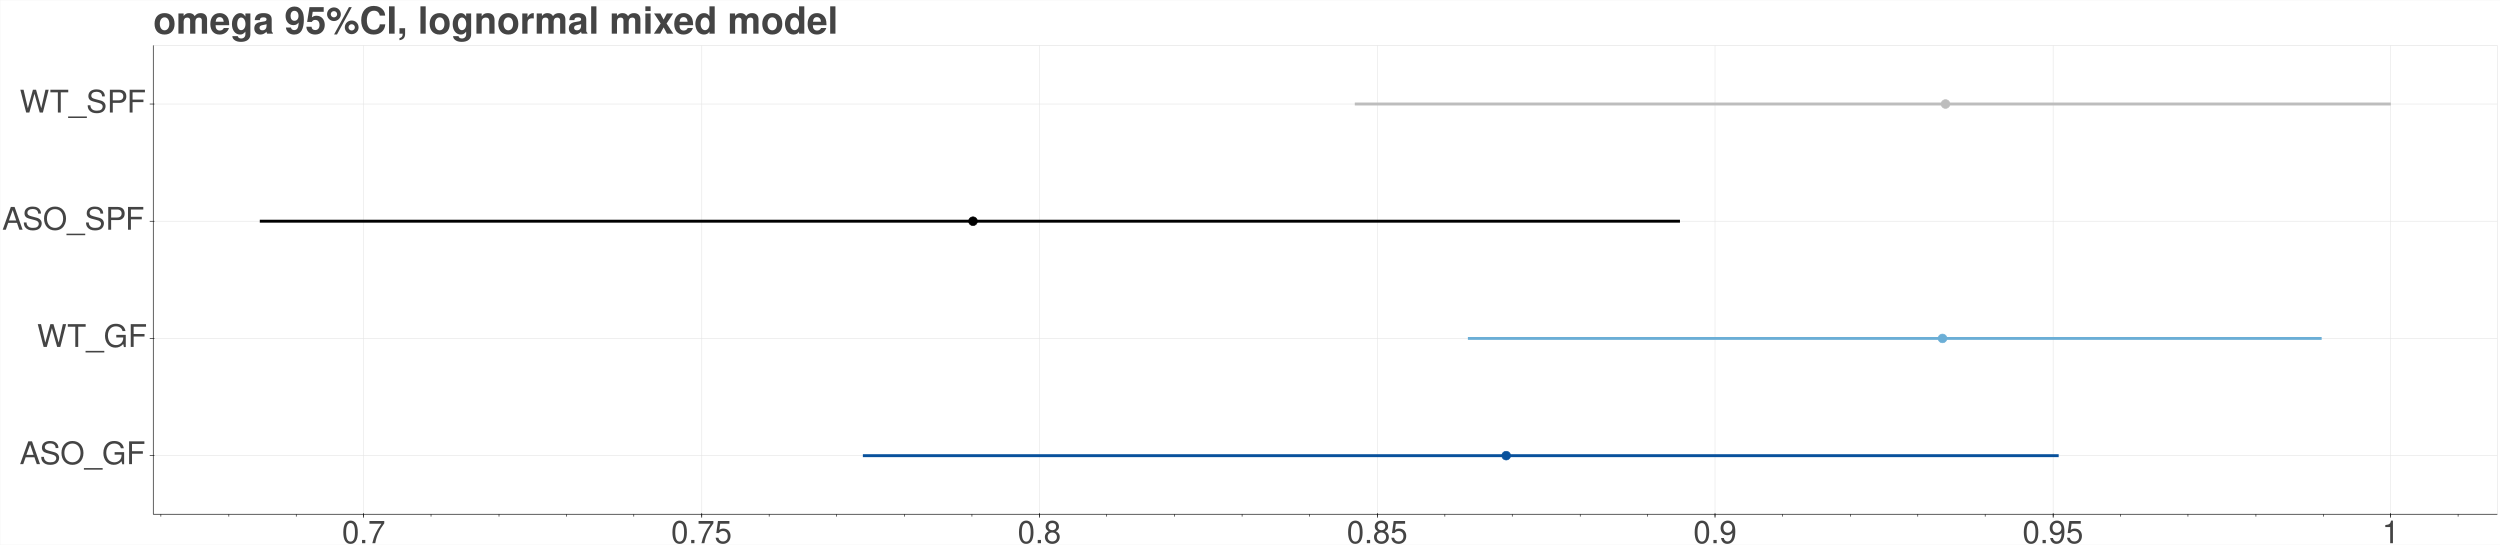
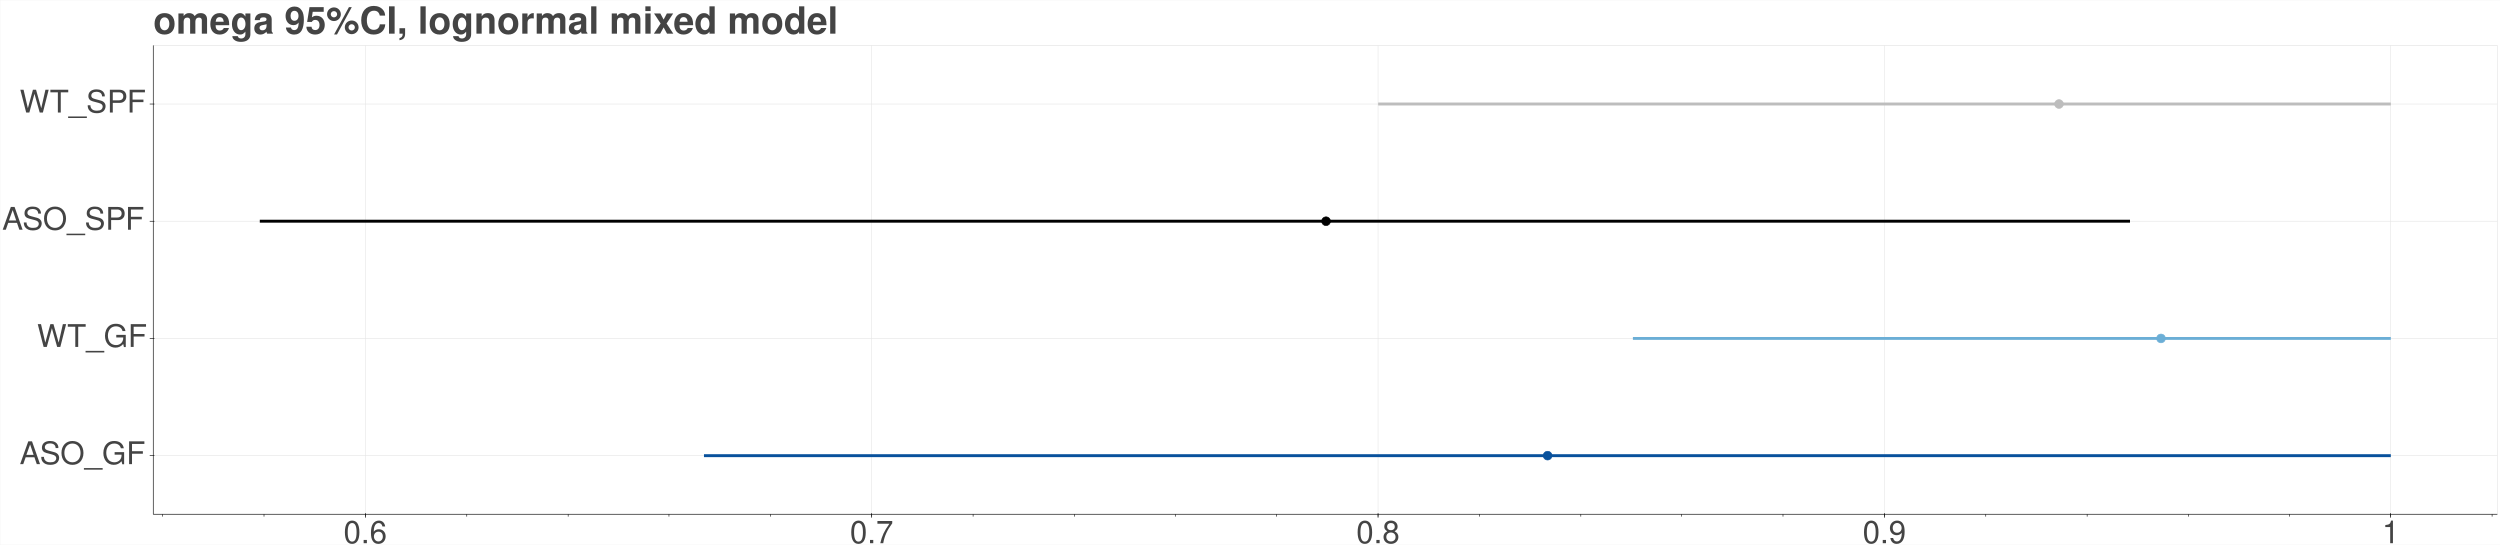
<svg xmlns="http://www.w3.org/2000/svg" version="1.1" width="4266" height="929">
  <defs>
-     <clipPath id="lVHEhKJcgmei">
+     <clipPath id="SRVDZXshNiiO">
      <path fill="none" stroke="none" d="M 0.5 0.5 L 4266.5 0.5 L 4266.5 929.5 L 0.5 929.5 L 0.5 0.5 Z M 261.5 77.5 L 4261.5 77.5 L 4261.5 877.5 L 261.5 877.5 L 261.5 77.5 Z" clip-rule="evenodd" />
    </clipPath>
-     <clipPath id="IyGKOXkoFWha">
+     <clipPath id="IMKhXXWqaDHc">
      <path fill="none" stroke="none" d="M 261.5 77.5 L 4261.5 77.5 L 4261.5 877.5 L 261.5 877.5 L 261.5 77.5 Z" />
    </clipPath>
-     <clipPath id="PGQIdXVihONw">
+     <clipPath id="nyuBULXMuAPu">
      <path fill="none" stroke="none" d="M 261.5 77.5 L 4261.5 77.5 L 4261.5 877.5 L 261.5 877.5 L 261.5 77.5 Z" />
    </clipPath>
-     <clipPath id="lpwsWgbaSoQT">
+     <clipPath id="wtuyphUgDbdE">
      <path fill="none" stroke="none" d="M 261.5 77.5 L 4261.5 77.5 L 4261.5 877.5 L 261.5 877.5 L 261.5 77.5 Z" />
    </clipPath>
-     <clipPath id="UgPgkTbuAwHz">
+     <clipPath id="iNmxZflTOHaV">
      <path fill="none" stroke="none" d="M 261.5 77.5 L 4261.5 77.5 L 4261.5 877.5 L 261.5 877.5 L 261.5 77.5 Z" />
    </clipPath>
-     <clipPath id="kTgSqCxTxckW">
+     <clipPath id="dFsQicwynfTx">
      <path fill="none" stroke="none" d="M 261.5 77.5 L 4261.5 77.5 L 4261.5 877.5 L 261.5 877.5 L 261.5 77.5 Z" />
    </clipPath>
-     <clipPath id="NcTStoCNrMMR">
+     <clipPath id="ZbxVrhFGxsAC">
      <path fill="none" stroke="none" d="M 261.5 77.5 L 4261.5 77.5 L 4261.5 877.5 L 261.5 877.5 L 261.5 77.5 Z" />
    </clipPath>
-     <clipPath id="UinTzKWXPaUS">
+     <clipPath id="TUodiTVoRIyp">
      <path fill="none" stroke="none" d="M 261.5 77.5 L 4261.5 77.5 L 4261.5 877.5 L 261.5 877.5 L 261.5 77.5 Z" />
    </clipPath>
-     <clipPath id="rbwpBbkLAgBM">
+     <clipPath id="TqxoOmdZrLfp">
      <path fill="none" stroke="none" d="M 261.5 77.5 L 4261.5 77.5 L 4261.5 877.5 L 261.5 877.5 L 261.5 77.5 Z" />
    </clipPath>
-     <clipPath id="HwgdXNeBVTxX">
+     <clipPath id="zpxcnFHTModc">
      <path fill="none" stroke="none" d="M 261.5 77.5 L 4261.5 77.5 L 4261.5 877.5 L 261.5 877.5 L 261.5 77.5 Z" />
    </clipPath>
-     <clipPath id="Bvhcmohknpev">
+     <clipPath id="wOCipiesgvcB">
      <path fill="none" stroke="none" d="M 261.5 77.5 L 4261.5 77.5 L 4261.5 877.5 L 261.5 877.5 L 261.5 77.5 Z" />
    </clipPath>
-     <clipPath id="dJxNienmhHmK">
+     <clipPath id="vHJyWtunXVMI">
      <path fill="none" stroke="none" d="M 261.5 77.5 L 4261.5 77.5 L 4261.5 877.5 L 261.5 877.5 L 261.5 77.5 Z" />
    </clipPath>
  </defs>
-   <path fill="rgb(255,255,255)" stroke="none" paint-order="stroke" d="M 0.5 0.5 L 4266.5 0.5 L 4266.5 929.5 L 0.5 929.5 L 0.5 0.5 Z" fill-opacity="1" clip-path="url(#lVHEhKJcgmei)" />
-   <path fill="rgb(255,255,255)" stroke="none" paint-order="stroke" d="M 261.5 77.5 L 4261.5 77.5 L 4261.5 877.5 L 261.5 877.5 L 261.5 77.5 Z" fill-opacity="1" />
-   <path fill="none" stroke="rgb(229,229,229)" paint-order="fill" d="M 261.5 77.5 L 4261.5 77.5 L 4261.5 877.5 L 261.5 877.5 L 261.5 77.5 Z" stroke-opacity="1" stroke-linejoin="bevel" stroke-miterlimit="10" />
-   <path fill="none" stroke="rgb(229,229,229)" paint-order="fill" d="M 620.5 877.5 L 620.5 77.5 M 1197.5 877.5 L 1197.5 77.5 M 1773.5 877.5 L 1773.5 77.5 M 2350.5 877.5 L 2350.5 77.5 M 2926.5 877.5 L 2926.5 77.5 M 3503.5 877.5 L 3503.5 77.5 M 4079.5 877.5 L 4079.5 77.5" stroke-opacity="1" stroke-linejoin="bevel" stroke-miterlimit="10" clip-path="url(#IyGKOXkoFWha)" />
-   <path fill="none" stroke="rgb(229,229,229)" paint-order="fill" d="M 261.5 777.5 L 4261.5 777.5 M 261.5 577.5 L 4261.5 577.5 M 261.5 377.5 L 4261.5 377.5 M 261.5 177.5 L 4261.5 177.5" stroke-opacity="1" stroke-linejoin="bevel" stroke-miterlimit="10" clip-path="url(#PGQIdXVihONw)" />
-   <path fill="rgb(189,189,189)" stroke="rgb(189,189,189)" paint-order="fill" d="M 3327.323 177.5 A 7.5 7.5 0 0 1 3312.323 177.5 A 7.5 7.5 0 0 1 3327.323 177.5" fill-opacity="1" clip-path="url(#lpwsWgbaSoQT)" stroke-opacity="1" stroke-linejoin="bevel" stroke-miterlimit="10" />
-   <path fill="none" stroke="rgb(189,189,189)" paint-order="fill" d="M 2311.817 177.5 L 4079.682 177.5" stroke-opacity="1" stroke-linejoin="bevel" stroke-miterlimit="10" stroke-width="5" clip-path="url(#UgPgkTbuAwHz)" />
-   <path fill="rgb(0,0,0)" stroke="rgb(0,0,0)" paint-order="fill" d="M 1667.83 377.5 A 7.5 7.5 0 0 1 1652.83 377.5 A 7.5 7.5 0 0 1 1667.83 377.5" fill-opacity="1" clip-path="url(#kTgSqCxTxckW)" stroke-opacity="1" stroke-linejoin="bevel" stroke-miterlimit="10" />
-   <path fill="none" stroke="rgb(0,0,0)" paint-order="fill" d="M 443.318 377.5 L 2866.701 377.5" stroke-opacity="1" stroke-linejoin="bevel" stroke-miterlimit="10" stroke-width="5" clip-path="url(#NcTStoCNrMMR)" />
-   <path fill="rgb(107,174,214)" stroke="rgb(107,174,214)" paint-order="fill" d="M 3322.192 577.5 A 7.5 7.5 0 0 1 3307.192 577.5 A 7.5 7.5 0 0 1 3322.192 577.5" fill-opacity="1" clip-path="url(#UinTzKWXPaUS)" stroke-opacity="1" stroke-linejoin="bevel" stroke-miterlimit="10" />
-   <path fill="none" stroke="rgb(107,174,214)" paint-order="fill" d="M 2504.817 577.5 L 3961.698 577.5" stroke-opacity="1" stroke-linejoin="bevel" stroke-miterlimit="10" stroke-width="5" clip-path="url(#rbwpBbkLAgBM)" />
-   <path fill="rgb(8,81,156)" stroke="rgb(8,81,156)" paint-order="fill" d="M 2577.672 777.5 A 7.5 7.5 0 0 1 2562.672 777.5 A 7.5 7.5 0 0 1 2577.672 777.5" fill-opacity="1" clip-path="url(#HwgdXNeBVTxX)" stroke-opacity="1" stroke-linejoin="bevel" stroke-miterlimit="10" />
-   <path fill="none" stroke="rgb(8,81,156)" paint-order="fill" d="M 1472.406 777.5 L 3512.935 777.5" stroke-opacity="1" stroke-linejoin="bevel" stroke-miterlimit="10" stroke-width="5" clip-path="url(#Bvhcmohknpev)" />
-   <path fill="none" stroke="rgb(0,0,0)" paint-order="fill" d="M 261.5 877.5 L 4261.5 877.5" stroke-opacity="1" stroke-linejoin="bevel" stroke-miterlimit="10" />
-   <path fill="none" stroke="rgb(0,0,0)" paint-order="fill" d="M 620.5 883.5 L 620.5 875.5 M 1197.5 883.5 L 1197.5 875.5 M 1773.5 883.5 L 1773.5 875.5 M 2350.5 883.5 L 2350.5 875.5 M 2926.5 883.5 L 2926.5 875.5 M 3503.5 883.5 L 3503.5 875.5 M 4079.5 883.5 L 4079.5 875.5" stroke-opacity="1" stroke-linejoin="bevel" stroke-miterlimit="10" />
-   <path fill="none" stroke="rgb(0,0,0)" paint-order="fill" d="M 505.5 881.5 L 505.5 877.5 M 390.5 881.5 L 390.5 877.5 M 274.5 881.5 L 274.5 877.5 M 620.5 881.5 L 620.5 877.5 M 735.5 881.5 L 735.5 877.5 M 851.5 881.5 L 851.5 877.5 M 966.5 881.5 L 966.5 877.5 M 1081.5 881.5 L 1081.5 877.5 M 1197.5 881.5 L 1197.5 877.5 M 1312.5 881.5 L 1312.5 877.5 M 1427.5 881.5 L 1427.5 877.5 M 1543.5 881.5 L 1543.5 877.5 M 1658.5 881.5 L 1658.5 877.5 M 1773.5 881.5 L 1773.5 877.5 M 1888.5 881.5 L 1888.5 877.5 M 2004.5 881.5 L 2004.5 877.5 M 2119.5 881.5 L 2119.5 877.5 M 2234.5 881.5 L 2234.5 877.5 M 2350.5 881.5 L 2350.5 877.5 M 2465.5 881.5 L 2465.5 877.5 M 2580.5 881.5 L 2580.5 877.5 M 2696.5 881.5 L 2696.5 877.5 M 2811.5 881.5 L 2811.5 877.5 M 2926.5 881.5 L 2926.5 877.5 M 3041.5 881.5 L 3041.5 877.5 M 3157.5 881.5 L 3157.5 877.5 M 3272.5 881.5 L 3272.5 877.5 M 3387.5 881.5 L 3387.5 877.5 M 3503.5 881.5 L 3503.5 877.5 M 3618.5 881.5 L 3618.5 877.5 M 3733.5 881.5 L 3733.5 877.5 M 3849.5 881.5 L 3849.5 877.5 M 3964.5 881.5 L 3964.5 877.5 M 4079.5 881.5 L 4079.5 877.5 M 4194.5 881.5 L 4194.5 877.5" stroke-opacity="1" stroke-linejoin="bevel" stroke-miterlimit="10" />
-   <text fill="rgb(68,68,68)" stroke="none" font-family="helvetica" font-size="40pt" font-style="normal" font-weight="normal" text-decoration="normal" x="582.997" y="926.375" text-anchor="start" dominant-baseline="alphabetic" transform="matrix(1, 0, 0, 1, 0.5, 0.5)" fill-opacity="1">0.7</text>
-   <text fill="none" stroke="rgb(0,0,0)" font-family="helvetica" font-size="40pt" font-style="normal" font-weight="normal" text-decoration="normal" x="582.997" y="926.375" text-anchor="start" dominant-baseline="alphabetic" transform="matrix(1, 0, 0, 1, 0.5, 0.5)" stroke-opacity="0" stroke-linejoin="bevel" stroke-miterlimit="10">0.7</text>
-   <text fill="rgb(68,68,68)" stroke="none" font-family="helvetica" font-size="40pt" font-style="normal" font-weight="normal" text-decoration="normal" x="1144.622" y="926.375" text-anchor="start" dominant-baseline="alphabetic" transform="matrix(1, 0, 0, 1, 0.5, 0.5)" fill-opacity="1">0.75</text>
-   <text fill="none" stroke="rgb(0,0,0)" font-family="helvetica" font-size="40pt" font-style="normal" font-weight="normal" text-decoration="normal" x="1144.622" y="926.375" text-anchor="start" dominant-baseline="alphabetic" transform="matrix(1, 0, 0, 1, 0.5, 0.5)" stroke-opacity="0" stroke-linejoin="bevel" stroke-miterlimit="10">0.75</text>
-   <text fill="rgb(68,68,68)" stroke="none" font-family="helvetica" font-size="40pt" font-style="normal" font-weight="normal" text-decoration="normal" x="1735.998" y="926.375" text-anchor="start" dominant-baseline="alphabetic" transform="matrix(1, 0, 0, 1, 0.5, 0.5)" fill-opacity="1">0.8</text>
-   <text fill="none" stroke="rgb(0,0,0)" font-family="helvetica" font-size="40pt" font-style="normal" font-weight="normal" text-decoration="normal" x="1735.998" y="926.375" text-anchor="start" dominant-baseline="alphabetic" transform="matrix(1, 0, 0, 1, 0.5, 0.5)" stroke-opacity="0" stroke-linejoin="bevel" stroke-miterlimit="10">0.8</text>
-   <text fill="rgb(68,68,68)" stroke="none" font-family="helvetica" font-size="40pt" font-style="normal" font-weight="normal" text-decoration="normal" x="2297.623" y="926.375" text-anchor="start" dominant-baseline="alphabetic" transform="matrix(1, 0, 0, 1, 0.5, 0.5)" fill-opacity="1">0.85</text>
-   <text fill="none" stroke="rgb(0,0,0)" font-family="helvetica" font-size="40pt" font-style="normal" font-weight="normal" text-decoration="normal" x="2297.623" y="926.375" text-anchor="start" dominant-baseline="alphabetic" transform="matrix(1, 0, 0, 1, 0.5, 0.5)" stroke-opacity="0" stroke-linejoin="bevel" stroke-miterlimit="10">0.85</text>
-   <text fill="rgb(68,68,68)" stroke="none" font-family="helvetica" font-size="40pt" font-style="normal" font-weight="normal" text-decoration="normal" x="2888.998" y="926.375" text-anchor="start" dominant-baseline="alphabetic" transform="matrix(1, 0, 0, 1, 0.5, 0.5)" fill-opacity="1">0.9</text>
-   <text fill="none" stroke="rgb(0,0,0)" font-family="helvetica" font-size="40pt" font-style="normal" font-weight="normal" text-decoration="normal" x="2888.998" y="926.375" text-anchor="start" dominant-baseline="alphabetic" transform="matrix(1, 0, 0, 1, 0.5, 0.5)" stroke-opacity="0" stroke-linejoin="bevel" stroke-miterlimit="10">0.9</text>
-   <text fill="rgb(68,68,68)" stroke="none" font-family="helvetica" font-size="40pt" font-style="normal" font-weight="normal" text-decoration="normal" x="3450.624" y="926.375" text-anchor="start" dominant-baseline="alphabetic" transform="matrix(1, 0, 0, 1, 0.5, 0.5)" fill-opacity="1">0.95</text>
-   <text fill="none" stroke="rgb(0,0,0)" font-family="helvetica" font-size="40pt" font-style="normal" font-weight="normal" text-decoration="normal" x="3450.624" y="926.375" text-anchor="start" dominant-baseline="alphabetic" transform="matrix(1, 0, 0, 1, 0.5, 0.5)" stroke-opacity="0" stroke-linejoin="bevel" stroke-miterlimit="10">0.95</text>
-   <text fill="rgb(68,68,68)" stroke="none" font-family="helvetica" font-size="40pt" font-style="normal" font-weight="normal" text-decoration="normal" x="4064.307" y="926.375" text-anchor="start" dominant-baseline="alphabetic" transform="matrix(1, 0, 0, 1, 0.5, 0.5)" fill-opacity="1">1</text>
+   <path fill="#ffffff" stroke="none" paint-order="stroke" d="M 0.5 0.5 L 4266.5 0.5 L 4266.5 929.5 L 0.5 929.5 L 0.5 0.5 Z" clip-path="url(#SRVDZXshNiiO)" />
+   <path fill="#ffffff" stroke="none" paint-order="stroke" d="M 261.5 77.5 L 4261.5 77.5 L 4261.5 877.5 L 261.5 877.5 L 261.5 77.5 Z" />
+   <path fill="none" stroke="#e5e5e5" paint-order="fill" d="M 261.5 77.5 L 4261.5 77.5 L 4261.5 877.5 L 261.5 877.5 L 261.5 77.5 Z" stroke-linejoin="bevel" stroke-miterlimit="10" />
+   <path fill="none" stroke="#e5e5e5" paint-order="fill" d="M 623.5 877.5 L 623.5 77.5 M 1487.5 877.5 L 1487.5 77.5 M 2351.5 877.5 L 2351.5 77.5 M 3215.5 877.5 L 3215.5 77.5 M 4079.5 877.5 L 4079.5 77.5" stroke-linejoin="bevel" stroke-miterlimit="10" clip-path="url(#IMKhXXWqaDHc)" />
+   <path fill="none" stroke="#e5e5e5" paint-order="fill" d="M 261.5 777.5 L 4261.5 777.5 M 261.5 577.5 L 4261.5 577.5 M 261.5 377.5 L 4261.5 377.5 M 261.5 177.5 L 4261.5 177.5" stroke-linejoin="bevel" stroke-miterlimit="10" clip-path="url(#nyuBULXMuAPu)" />
+   <path fill="rgb(189,189,189)" stroke="rgb(189,189,189)" paint-order="fill" d="M 3520.993 177.5 A 7.5 7.5 0 0 1 3505.993 177.5 A 7.5 7.5 0 0 1 3520.993 177.5" fill-opacity="1" clip-path="url(#wtuyphUgDbdE)" stroke-opacity="1" stroke-linejoin="bevel" stroke-miterlimit="10" />
+   <path fill="none" stroke="#bdbdbd" paint-order="fill" d="M 2351.669 177.5 L 4079.682 177.5" stroke-linejoin="bevel" stroke-miterlimit="10" stroke-width="5" clip-path="url(#iNmxZflTOHaV)" />
+   <path fill="rgb(0,0,0)" stroke="rgb(0,0,0)" paint-order="fill" d="M 2270.266 377.5 A 7.5 7.5 0 0 1 2255.266 377.5 A 7.5 7.5 0 0 1 2270.266 377.5" fill-opacity="1" clip-path="url(#dFsQicwynfTx)" stroke-opacity="1" stroke-linejoin="bevel" stroke-miterlimit="10" />
+   <path fill="none" stroke="#000000" paint-order="fill" d="M 443.318 377.5 L 3634.632 377.5" stroke-linejoin="bevel" stroke-miterlimit="10" stroke-width="5" clip-path="url(#ZbxVrhFGxsAC)" />
+   <path fill="rgb(107,174,214)" stroke="rgb(107,174,214)" paint-order="fill" d="M 3695.046 577.5 A 7.5 7.5 0 0 1 3680.046 577.5 A 7.5 7.5 0 0 1 3695.046 577.5" fill-opacity="1" clip-path="url(#TUodiTVoRIyp)" stroke-opacity="1" stroke-linejoin="bevel" stroke-miterlimit="10" />
+   <path fill="none" stroke="#6baed6" paint-order="fill" d="M 2786.387 577.5 L 4079.682 577.5" stroke-linejoin="bevel" stroke-miterlimit="10" stroke-width="5" clip-path="url(#TqxoOmdZrLfp)" />
+   <path fill="rgb(8,81,156)" stroke="rgb(8,81,156)" paint-order="fill" d="M 2648.338 777.5 A 7.5 7.5 0 0 1 2633.338 777.5 A 7.5 7.5 0 0 1 2648.338 777.5" fill-opacity="1" clip-path="url(#zpxcnFHTModc)" stroke-opacity="1" stroke-linejoin="bevel" stroke-miterlimit="10" />
+   <path fill="none" stroke="#08519c" paint-order="fill" d="M 1201.254 777.5 L 4079.682 777.5" stroke-linejoin="bevel" stroke-miterlimit="10" stroke-width="5" clip-path="url(#wOCipiesgvcB)" />
+   <path fill="none" stroke="black" paint-order="fill" d="M 261.5 877.5 L 4261.5 877.5" stroke-linejoin="bevel" stroke-miterlimit="10" />
+   <path fill="none" stroke="black" paint-order="fill" d="M 623.5 883.5 L 623.5 875.5 M 1487.5 883.5 L 1487.5 875.5 M 2351.5 883.5 L 2351.5 875.5 M 3215.5 883.5 L 3215.5 875.5 M 4079.5 883.5 L 4079.5 875.5" stroke-linejoin="bevel" stroke-miterlimit="10" />
+   <path fill="none" stroke="black" paint-order="fill" d="M 450.5 881.5 L 450.5 877.5 M 277.5 881.5 L 277.5 877.5 M 623.5 881.5 L 623.5 877.5 M 796.5 881.5 L 796.5 877.5 M 969.5 881.5 L 969.5 877.5 M 1141.5 881.5 L 1141.5 877.5 M 1314.5 881.5 L 1314.5 877.5 M 1487.5 881.5 L 1487.5 877.5 M 1660.5 881.5 L 1660.5 877.5 M 1833.5 881.5 L 1833.5 877.5 M 2005.5 881.5 L 2005.5 877.5 M 2178.5 881.5 L 2178.5 877.5 M 2351.5 881.5 L 2351.5 877.5 M 2524.5 881.5 L 2524.5 877.5 M 2697.5 881.5 L 2697.5 877.5 M 2869.5 881.5 L 2869.5 877.5 M 3042.5 881.5 L 3042.5 877.5 M 3215.5 881.5 L 3215.5 877.5 M 3388.5 881.5 L 3388.5 877.5 M 3561.5 881.5 L 3561.5 877.5 M 3734.5 881.5 L 3734.5 877.5 M 3906.5 881.5 L 3906.5 877.5 M 4079.5 881.5 L 4079.5 877.5 M 4252.5 881.5 L 4252.5 877.5" stroke-linejoin="bevel" stroke-miterlimit="10" />
+   <text fill="#444444" stroke="none" font-family="helvetica" font-size="40pt" font-style="normal" font-weight="normal" text-decoration="normal" x="585.723" y="926.375" text-anchor="start" dominant-baseline="alphabetic" transform="matrix(1, 0, 0, 1, 0.5, 0.5)">0.6</text>
+   <text fill="none" stroke="rgb(0,0,0)" font-family="helvetica" font-size="40pt" font-style="normal" font-weight="normal" text-decoration="normal" x="585.723" y="926.375" text-anchor="start" dominant-baseline="alphabetic" transform="matrix(1, 0, 0, 1, 0.5, 0.5)" stroke-opacity="0" stroke-linejoin="bevel" stroke-miterlimit="10">0.6</text>
+   <text fill="#444444" stroke="none" font-family="helvetica" font-size="40pt" font-style="normal" font-weight="normal" text-decoration="normal" x="1449.792" y="926.375" text-anchor="start" dominant-baseline="alphabetic" transform="matrix(1, 0, 0, 1, 0.5, 0.5)">0.7</text>
+   <text fill="none" stroke="rgb(0,0,0)" font-family="helvetica" font-size="40pt" font-style="normal" font-weight="normal" text-decoration="normal" x="1449.792" y="926.375" text-anchor="start" dominant-baseline="alphabetic" transform="matrix(1, 0, 0, 1, 0.5, 0.5)" stroke-opacity="0" stroke-linejoin="bevel" stroke-miterlimit="10">0.7</text>
+   <text fill="#444444" stroke="none" font-family="helvetica" font-size="40pt" font-style="normal" font-weight="normal" text-decoration="normal" x="2313.861" y="926.375" text-anchor="start" dominant-baseline="alphabetic" transform="matrix(1, 0, 0, 1, 0.5, 0.5)">0.8</text>
+   <text fill="none" stroke="rgb(0,0,0)" font-family="helvetica" font-size="40pt" font-style="normal" font-weight="normal" text-decoration="normal" x="2313.861" y="926.375" text-anchor="start" dominant-baseline="alphabetic" transform="matrix(1, 0, 0, 1, 0.5, 0.5)" stroke-opacity="0" stroke-linejoin="bevel" stroke-miterlimit="10">0.8</text>
+   <text fill="#444444" stroke="none" font-family="helvetica" font-size="40pt" font-style="normal" font-weight="normal" text-decoration="normal" x="3177.93" y="926.375" text-anchor="start" dominant-baseline="alphabetic" transform="matrix(1, 0, 0, 1, 0.5, 0.5)">0.9</text>
+   <text fill="none" stroke="rgb(0,0,0)" font-family="helvetica" font-size="40pt" font-style="normal" font-weight="normal" text-decoration="normal" x="3177.93" y="926.375" text-anchor="start" dominant-baseline="alphabetic" transform="matrix(1, 0, 0, 1, 0.5, 0.5)" stroke-opacity="0" stroke-linejoin="bevel" stroke-miterlimit="10">0.9</text>
+   <text fill="#444444" stroke="none" font-family="helvetica" font-size="40pt" font-style="normal" font-weight="normal" text-decoration="normal" x="4064.307" y="926.375" text-anchor="start" dominant-baseline="alphabetic" transform="matrix(1, 0, 0, 1, 0.5, 0.5)">1</text>
  <text fill="none" stroke="rgb(0,0,0)" font-family="helvetica" font-size="40pt" font-style="normal" font-weight="normal" text-decoration="normal" x="4064.307" y="926.375" text-anchor="start" dominant-baseline="alphabetic" transform="matrix(1, 0, 0, 1, 0.5, 0.5)" stroke-opacity="0" stroke-linejoin="bevel" stroke-miterlimit="10">1</text>
-   <path fill="none" stroke="rgb(0,0,0)" paint-order="fill" d="M 261.5 877.5 L 261.5 77.5" stroke-opacity="1" stroke-linejoin="bevel" stroke-miterlimit="10" />
-   <path fill="none" stroke="rgb(0,0,0)" paint-order="fill" d="M 255.5 777.5 L 263.5 777.5 M 255.5 577.5 L 263.5 577.5 M 255.5 377.5 L 263.5 377.5 M 255.5 177.5 L 263.5 177.5" stroke-opacity="1" stroke-linejoin="bevel" stroke-miterlimit="10" />
-   <path fill="none" stroke="rgb(0,0,0)" paint-order="fill" d="" stroke-opacity="1" stroke-linejoin="bevel" stroke-miterlimit="10" />
-   <text fill="rgb(68,68,68)" stroke="none" font-family="helvetica" font-size="40pt" font-style="normal" font-weight="normal" text-decoration="normal" x="32.967" y="791.5" text-anchor="start" dominant-baseline="alphabetic" transform="matrix(1, 0, 0, 1, 0.5, 0.5)" fill-opacity="1">ASO_GF</text>
+   <path fill="none" stroke="black" paint-order="fill" d="M 261.5 877.5 L 261.5 77.5" stroke-linejoin="bevel" stroke-miterlimit="10" />
+   <path fill="none" stroke="black" paint-order="fill" d="M 255.5 777.5 L 263.5 777.5 M 255.5 577.5 L 263.5 577.5 M 255.5 377.5 L 263.5 377.5 M 255.5 177.5 L 263.5 177.5" stroke-linejoin="bevel" stroke-miterlimit="10" />
+   <path fill="none" stroke="black" paint-order="fill" d="" stroke-linejoin="bevel" stroke-miterlimit="10" />
+   <text fill="#444444" stroke="none" font-family="helvetica" font-size="40pt" font-style="normal" font-weight="normal" text-decoration="normal" x="32.967" y="791.5" text-anchor="start" dominant-baseline="alphabetic" transform="matrix(1, 0, 0, 1, 0.5, 0.5)">ASO_GF</text>
  <text fill="none" stroke="rgb(0,0,0)" font-family="helvetica" font-size="40pt" font-style="normal" font-weight="normal" text-decoration="normal" x="32.967" y="791.5" text-anchor="start" dominant-baseline="alphabetic" transform="matrix(1, 0, 0, 1, 0.5, 0.5)" stroke-opacity="0" stroke-linejoin="bevel" stroke-miterlimit="10">ASO_GF</text>
-   <text fill="rgb(68,68,68)" stroke="none" font-family="helvetica" font-size="40pt" font-style="normal" font-weight="normal" text-decoration="normal" x="62.767" y="591.5" text-anchor="start" dominant-baseline="alphabetic" transform="matrix(1, 0, 0, 1, 0.5, 0.5)" fill-opacity="1">WT_GF</text>
+   <text fill="#444444" stroke="none" font-family="helvetica" font-size="40pt" font-style="normal" font-weight="normal" text-decoration="normal" x="62.767" y="591.5" text-anchor="start" dominant-baseline="alphabetic" transform="matrix(1, 0, 0, 1, 0.5, 0.5)">WT_GF</text>
  <text fill="none" stroke="rgb(0,0,0)" font-family="helvetica" font-size="40pt" font-style="normal" font-weight="normal" text-decoration="normal" x="62.767" y="591.5" text-anchor="start" dominant-baseline="alphabetic" transform="matrix(1, 0, 0, 1, 0.5, 0.5)" stroke-opacity="0" stroke-linejoin="bevel" stroke-miterlimit="10">WT_GF</text>
-   <text fill="rgb(68,68,68)" stroke="none" font-family="helvetica" font-size="40pt" font-style="normal" font-weight="normal" text-decoration="normal" x="3.217" y="391.5" text-anchor="start" dominant-baseline="alphabetic" transform="matrix(1, 0, 0, 1, 0.5, 0.5)" fill-opacity="1">ASO_SPF</text>
+   <text fill="#444444" stroke="none" font-family="helvetica" font-size="40pt" font-style="normal" font-weight="normal" text-decoration="normal" x="3.217" y="391.5" text-anchor="start" dominant-baseline="alphabetic" transform="matrix(1, 0, 0, 1, 0.5, 0.5)">ASO_SPF</text>
  <text fill="none" stroke="rgb(0,0,0)" font-family="helvetica" font-size="40pt" font-style="normal" font-weight="normal" text-decoration="normal" x="3.217" y="391.5" text-anchor="start" dominant-baseline="alphabetic" transform="matrix(1, 0, 0, 1, 0.5, 0.5)" stroke-opacity="0" stroke-linejoin="bevel" stroke-miterlimit="10">ASO_SPF</text>
-   <text fill="rgb(68,68,68)" stroke="none" font-family="helvetica" font-size="40pt" font-style="normal" font-weight="normal" text-decoration="normal" x="33.017" y="191.5" text-anchor="start" dominant-baseline="alphabetic" transform="matrix(1, 0, 0, 1, 0.5, 0.5)" fill-opacity="1">WT_SPF</text>
+   <text fill="#444444" stroke="none" font-family="helvetica" font-size="40pt" font-style="normal" font-weight="normal" text-decoration="normal" x="33.017" y="191.5" text-anchor="start" dominant-baseline="alphabetic" transform="matrix(1, 0, 0, 1, 0.5, 0.5)">WT_SPF</text>
  <text fill="none" stroke="rgb(0,0,0)" font-family="helvetica" font-size="40pt" font-style="normal" font-weight="normal" text-decoration="normal" x="33.017" y="191.5" text-anchor="start" dominant-baseline="alphabetic" transform="matrix(1, 0, 0, 1, 0.5, 0.5)" stroke-opacity="0" stroke-linejoin="bevel" stroke-miterlimit="10">WT_SPF</text>
-   <text fill="rgb(68,68,68)" stroke="none" font-family="helvetica" font-size="48pt" font-style="normal" font-weight="bold" text-decoration="normal" x="0" y="50" text-anchor="start" dominant-baseline="alphabetic" transform="matrix(1, 0, 0, 1, 261.5, 7.5)" fill-opacity="1">omega 95%CI, lognormal mixed model</text>
+   <text fill="#444444" stroke="none" font-family="helvetica" font-size="48pt" font-style="normal" font-weight="bold" text-decoration="normal" x="0" y="50" text-anchor="start" dominant-baseline="alphabetic" transform="matrix(1, 0, 0, 1, 261.5, 7.5)">omega 95%CI, lognormal mixed model</text>
  <text fill="none" stroke="rgb(0,0,0)" font-family="helvetica" font-size="48pt" font-style="normal" font-weight="bold" text-decoration="normal" x="0" y="50" text-anchor="start" dominant-baseline="alphabetic" transform="matrix(1, 0, 0, 1, 261.5, 7.5)" stroke-opacity="0" stroke-miterlimit="10" stroke-dasharray="">omega 95%CI, lognormal mixed model</text>
</svg>
